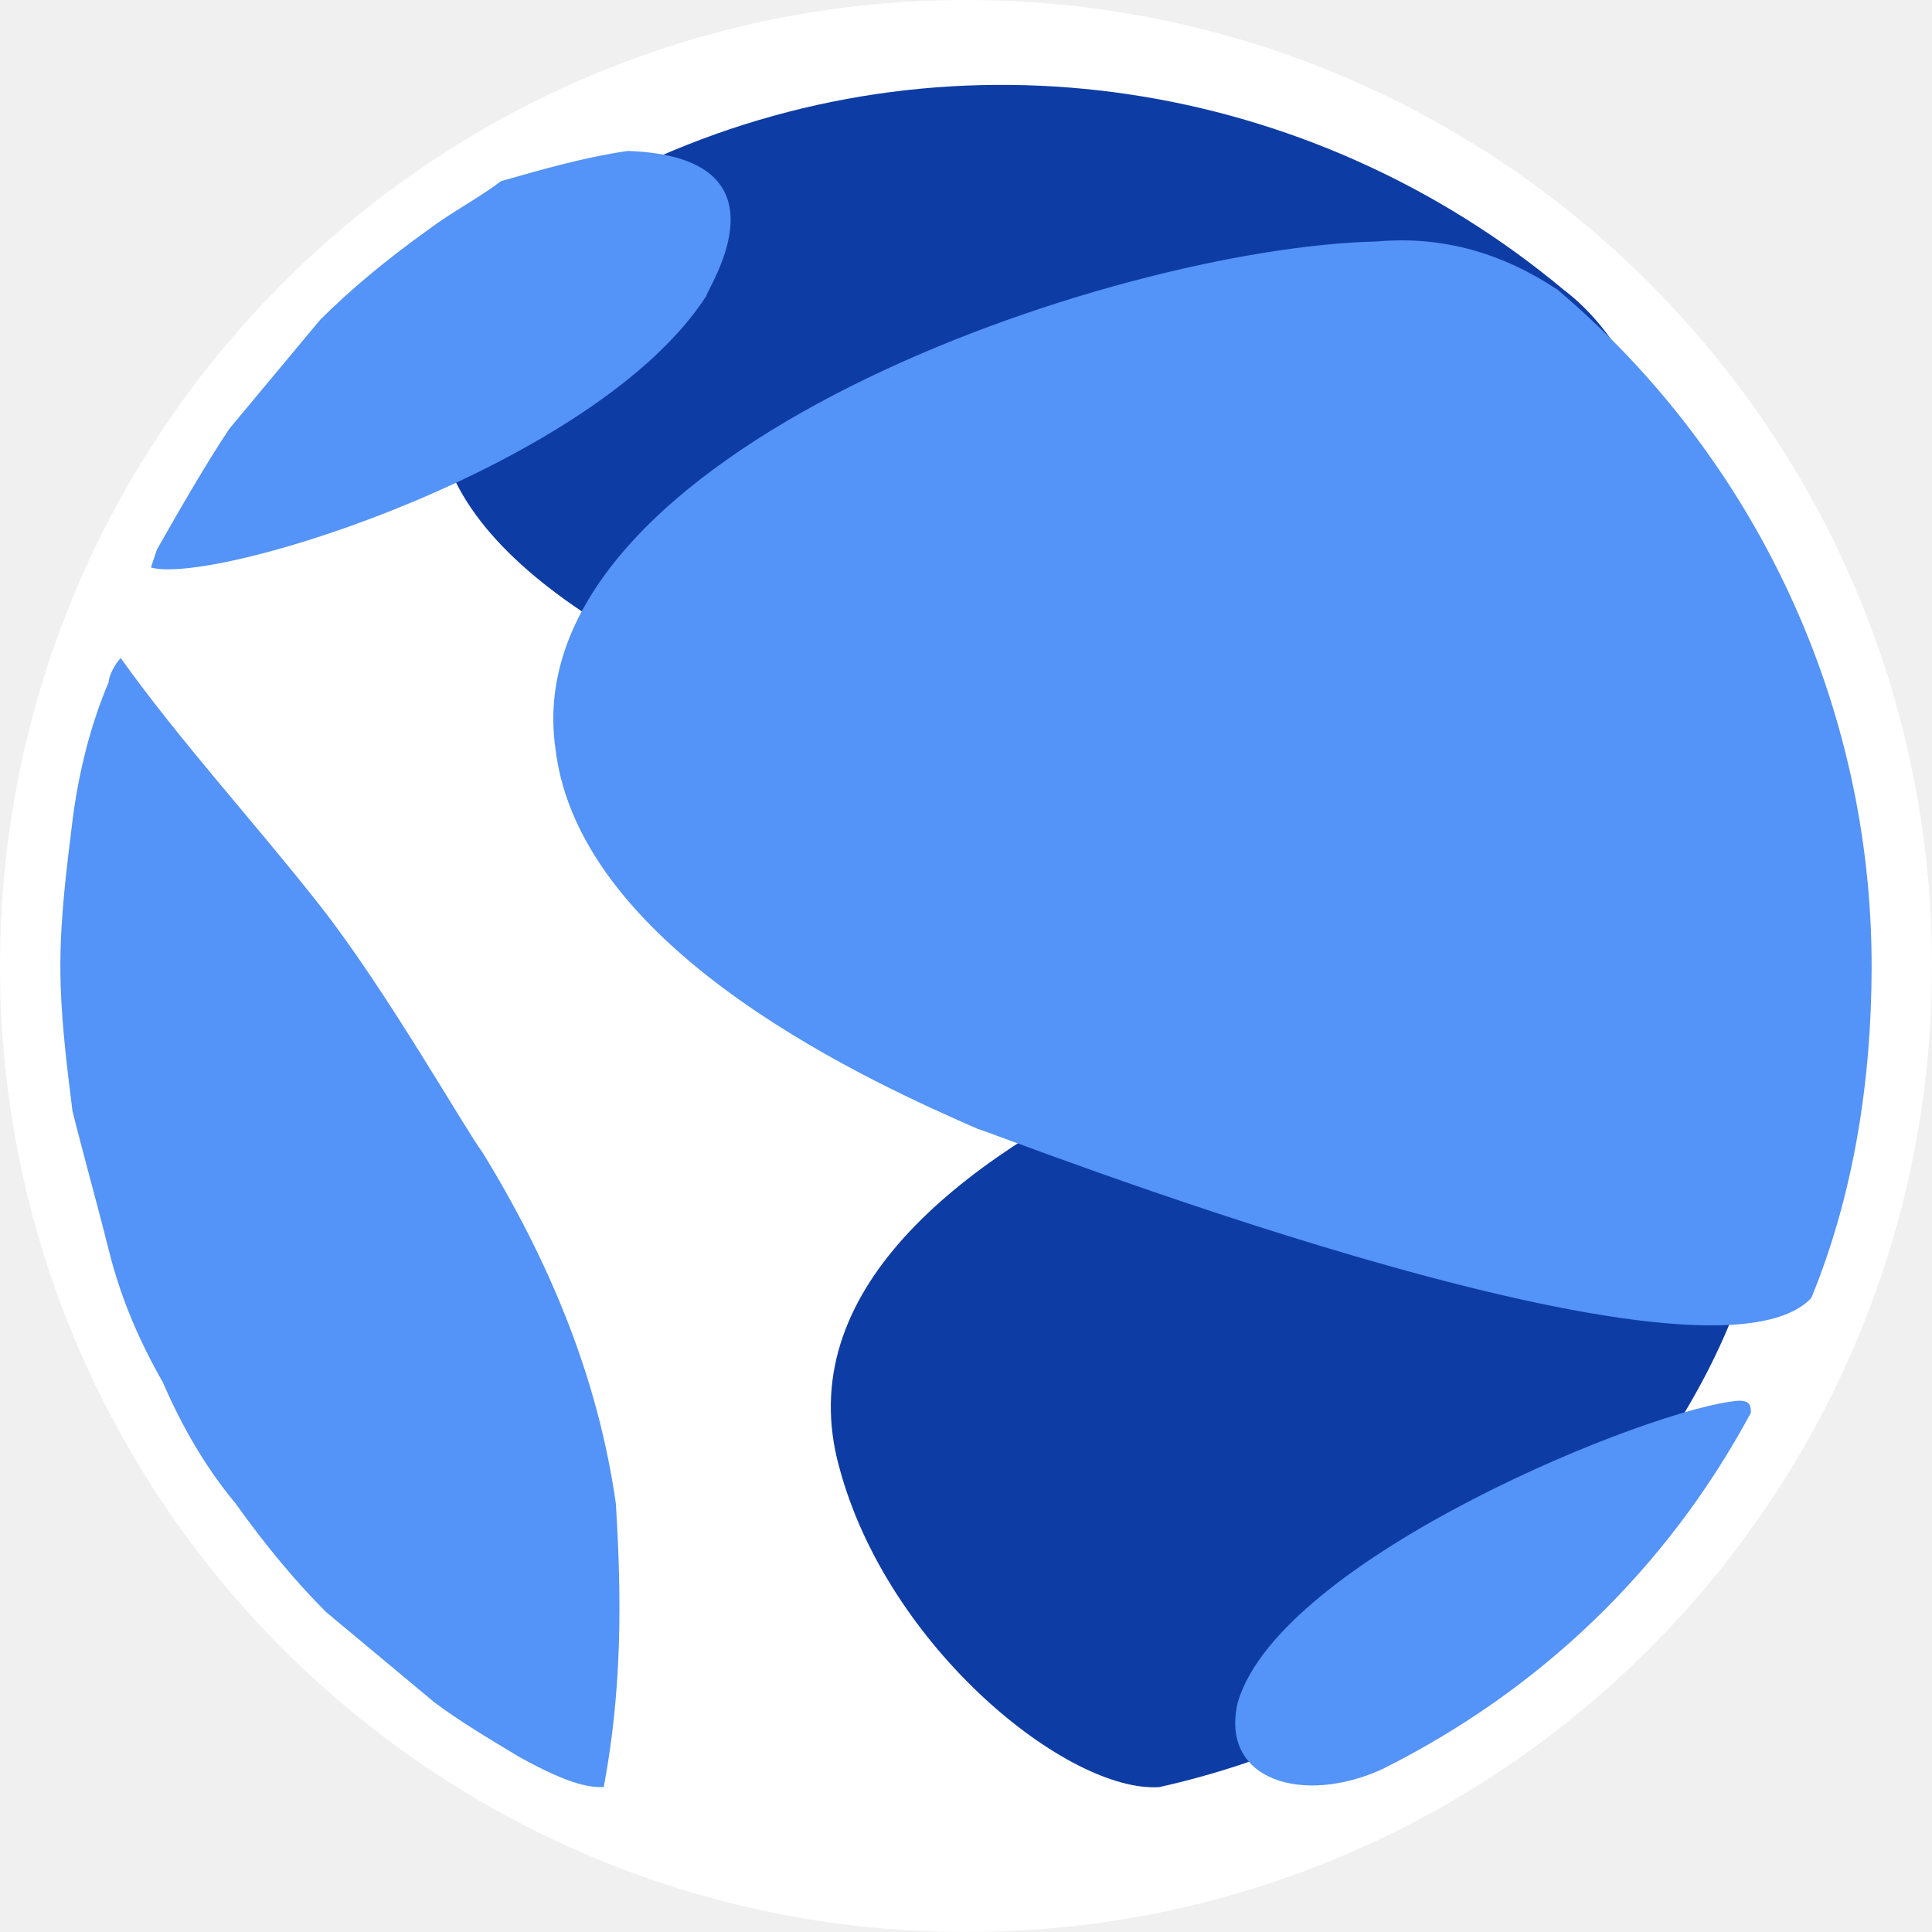
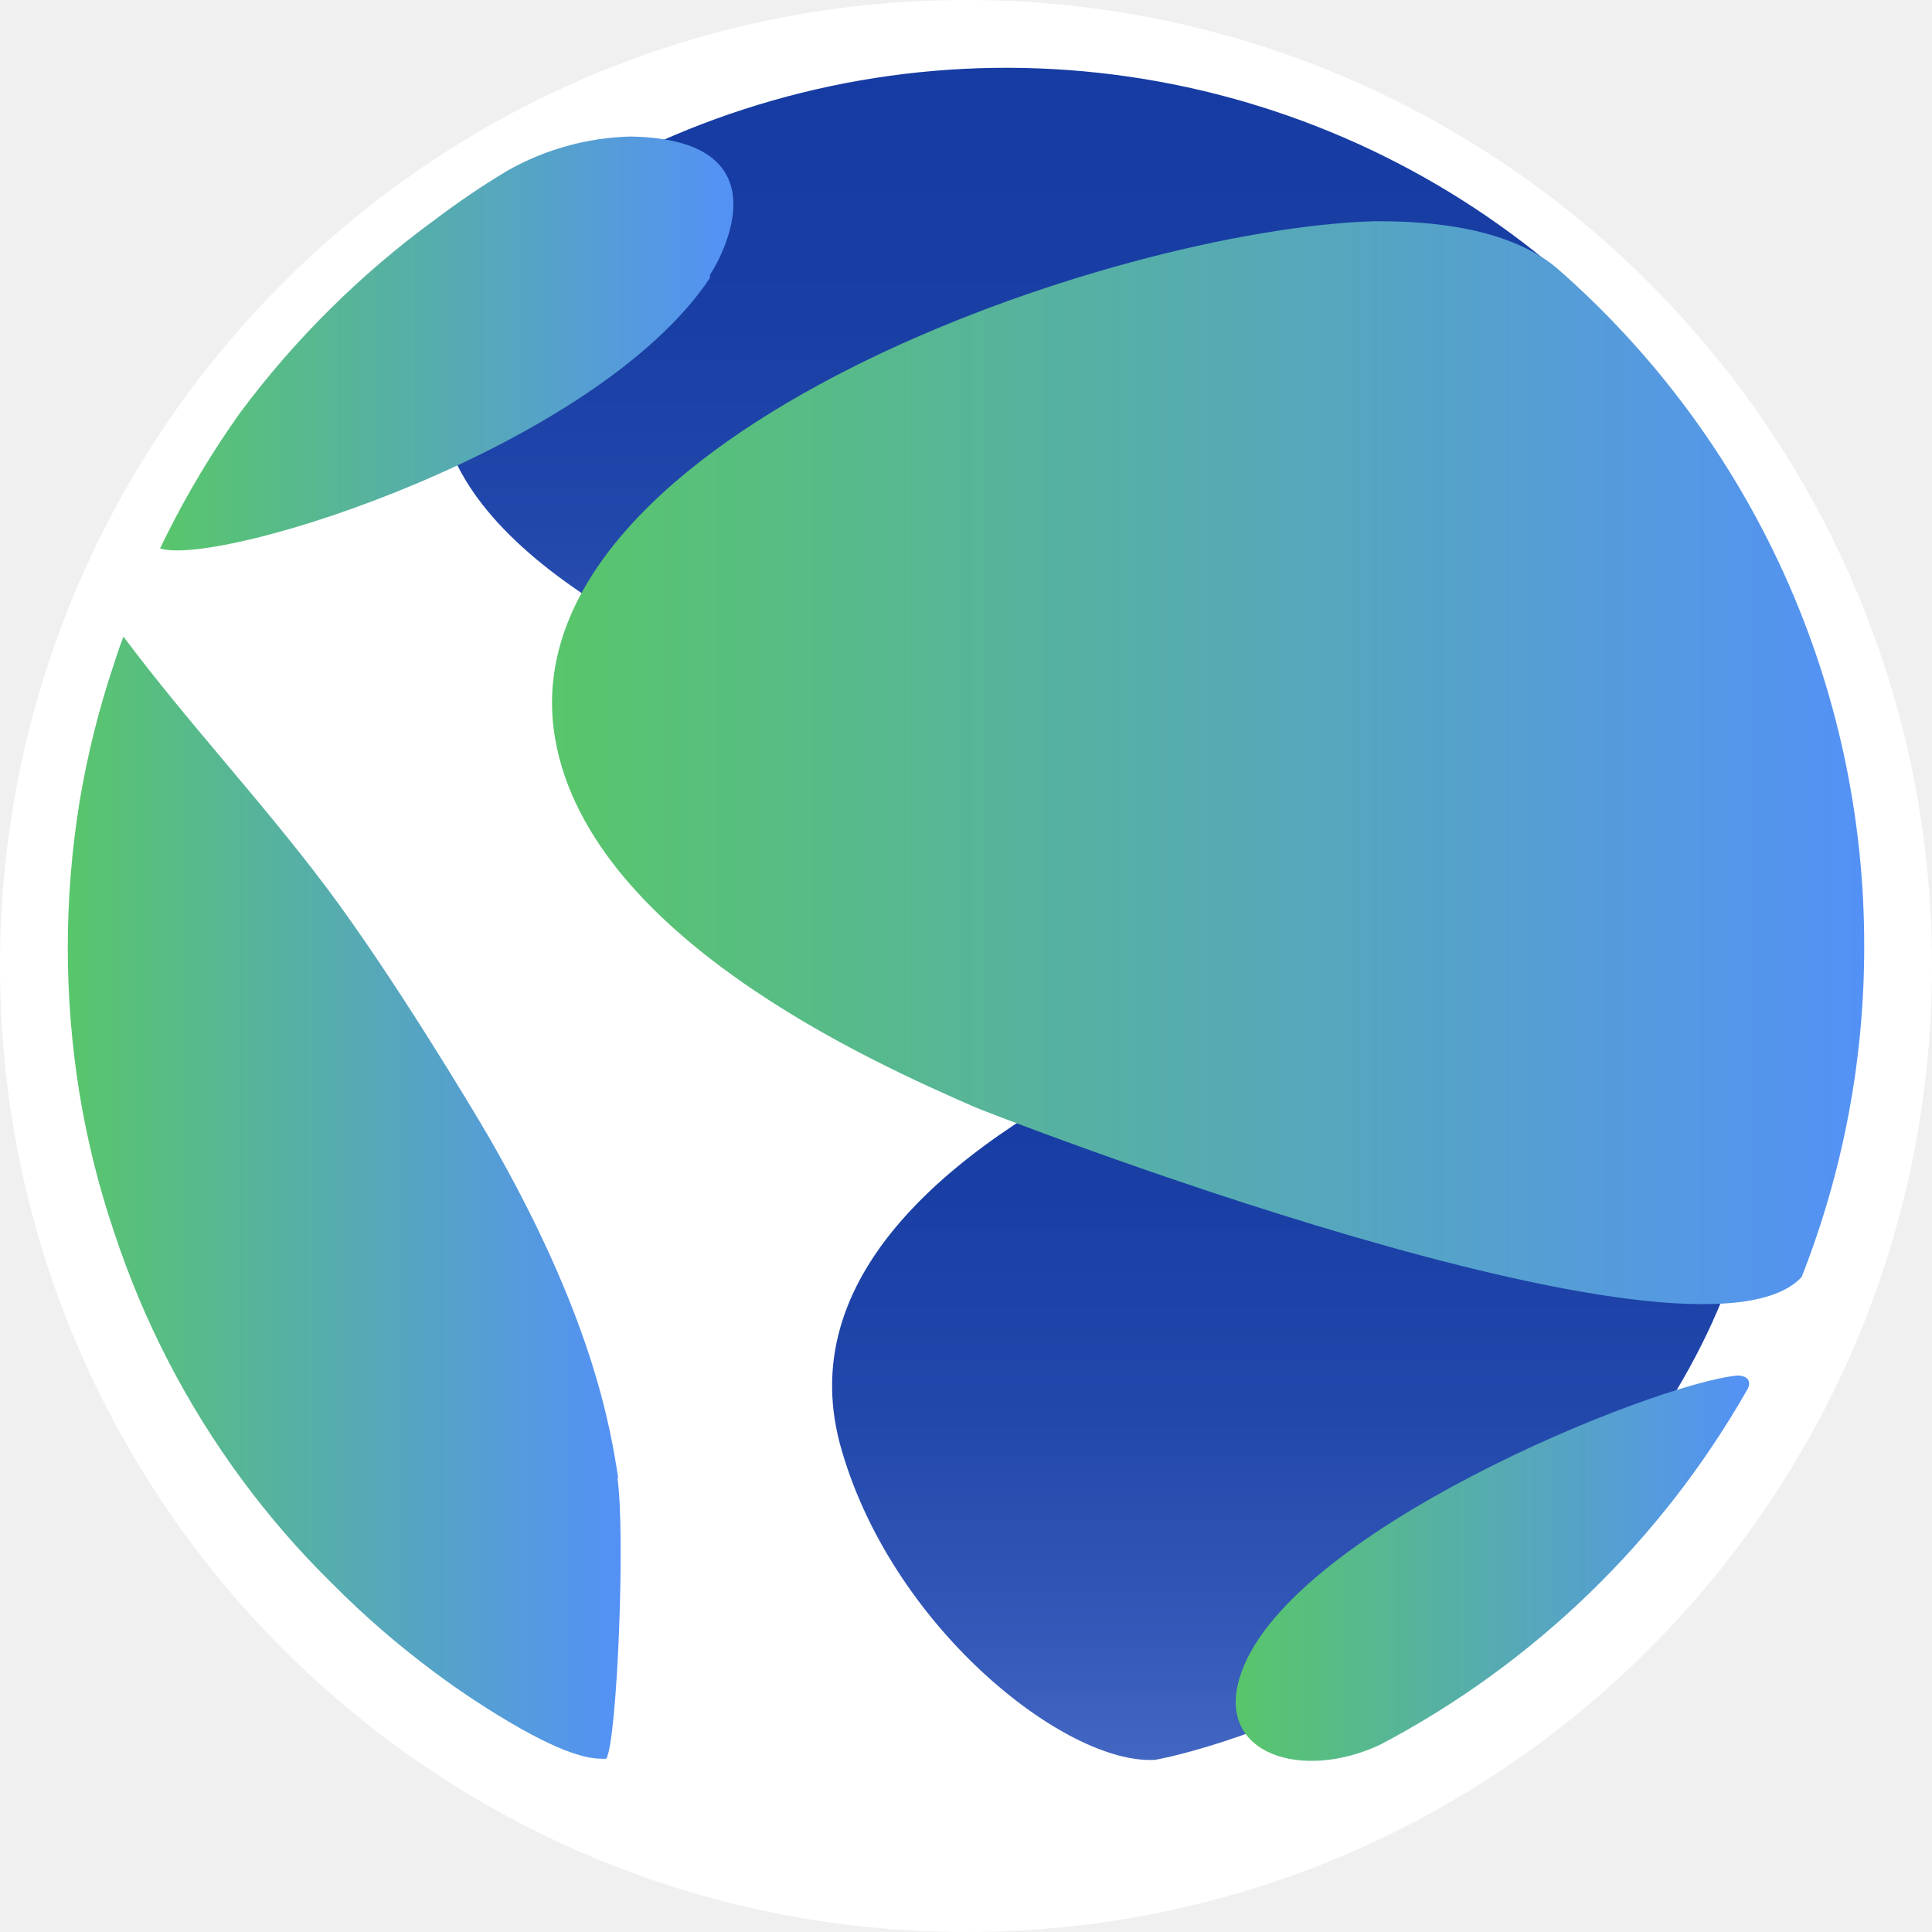
- <svg xmlns="http://www.w3.org/2000/svg" version="1.1" id="Layer_1" x="0px" y="0px" viewBox="0 0 32 32" style="enable-background:new 0 0 32 32;" xml:space="preserve">
-   <style type="text/css">
- 	.st0{fill:#FFFFFF;}
- 	.st1{fill:#0E3CA5;}
- 	.st2{fill:#5493F7;}
- </style>
-   <g id="Layer_1-2">
-     <circle class="st0" cx="16" cy="16" r="16" />
-     <g id="Symbol_terra">
-       <path class="st1" d="M13.9,24.3c0.8,3,3.8,5.4,5.3,5.3c3.6-0.8,6.7-3,8.7-6.2c2.4-4,1.6-7.8-1.7-7.9C25,15.6,12.3,18.5,13.9,24.3" />
-       <path class="st1" d="M25.9,4.8L25.9,4.8c-4.2-3.5-10-4.4-15-2.2c-0.3,0.1-0.6,0.3-0.9,0.4C9.8,3.2,9.6,3.3,9.4,3.4l0,0    C8.9,3.8,8.4,4.3,8,4.8c-4.1,5.4,9.6,9.3,16.9,9.3C28.2,16.6,29.2,7.3,25.9,4.8z" />
-       <path class="st2" d="M11.7,4.9C9.9,7.7,3.6,9.7,2.5,9.4l0,0l0.1-0.3c0.4-0.7,0.8-1.4,1.2-2c0.5-0.6,1-1.2,1.5-1.8    c0.5-0.5,1.1-1,1.8-1.5c0.4-0.3,0.8-0.5,1.2-0.8C9,2.8,9.7,2.6,10.4,2.5C13.2,2.6,11.7,4.8,11.7,4.9" />
-       <path class="st2" d="M10.2,24.9c0.1,1.6,0.1,3.1-0.2,4.7c-0.2,0-0.5,0-1.4-0.5c-0.5-0.3-1-0.6-1.4-0.9c-0.6-0.5-1.2-1-1.8-1.5    c-0.5-0.5-1-1.1-1.5-1.8c-0.5-0.6-0.9-1.3-1.2-2c-0.4-0.7-0.7-1.4-0.9-2.2c-0.2-0.8-0.4-1.5-0.6-2.3C1.1,17.6,1,16.8,1,16    c0-0.8,0.1-1.6,0.2-2.4c0.1-0.8,0.3-1.6,0.6-2.3c0-0.1,0.1-0.3,0.2-0.4l0,0C3,12.3,4.2,13.6,5.3,15s2.4,3.7,2.7,4.1    C9.1,20.9,9.9,22.8,10.2,24.9" />
-       <path class="st2" d="M31,16c0,1.9-0.3,3.8-1,5.5c-1.8,1.9-13.7-2.8-13.8-2.8c-1.6-0.7-6.6-2.9-7-6.3C8.5,7.5,18.4,4.1,22.8,4    c1.1-0.1,2.1,0.2,3,0.8C29.1,7.6,31,11.7,31,16" />
-       <path class="st2" d="M22.9,29.3c-1.3,0.6-2.7,0.2-2.4-1.1c0.7-2.4,6.9-4.9,8.3-5c0.2,0,0.2,0.1,0.2,0.2C27.6,26,25.5,28,22.9,29.3    " />
-     </g>
-   </g>
+ <svg xmlns="http://www.w3.org/2000/svg" width="57" height="57" viewBox="0 0 57 57" fill="none">
+   <circle cx="28.5" cy="28.5" r="28.5" fill="white" />
+   <path d="M24.778 42.59C26.236 47.974 31.447 52.083 34.077 51.92C34.169 51.92 44.059 50.064 49.474 41C53.685 33.944 52.257 27.133 46.527 26.98C44.488 27.133 22.056 32.333 24.778 42.59Z" fill="url(#paint0_linear_1_13)" />
+   <path d="M45.986 8.005C42.38 4.929 37.976 2.937 33.285 2.259C28.594 1.58 23.807 2.243 19.476 4.171C18.927 4.4 18.393 4.662 17.875 4.956C17.529 5.14 17.172 5.334 16.856 5.537H16.948C15.919 6.241 15.013 7.109 14.266 8.107C7.078 17.62 31.243 24.574 44.182 24.594C50.136 28.877 51.809 12.542 45.986 8.005Z" fill="url(#paint1_linear_1_13)" />
+   <path d="M20.945 8.199C17.621 13.205 6.548 16.733 4.722 16.182L4.947 15.723C5.566 14.492 6.278 13.309 7.078 12.185C8.701 10.004 10.643 8.079 12.839 6.476C13.517 5.963 14.221 5.487 14.949 5.048C16.066 4.41 17.324 4.059 18.61 4.028C23.545 4.12 20.965 8.107 20.945 8.107" fill="url(#paint2_linear_1_13)" />
+   <path d="M18.212 43.58C18.457 45.15 18.212 51.359 17.886 51.889C17.61 51.889 17.039 51.941 15.367 51.002C14.491 50.504 13.647 49.953 12.839 49.351C11.753 48.546 10.73 47.66 9.78 46.7C8.817 45.752 7.93 44.729 7.129 43.641C5.496 41.426 4.226 38.965 3.366 36.35C2.916 35.021 2.575 33.657 2.347 32.272C1.884 29.419 1.884 26.509 2.347 23.656C2.577 22.272 2.918 20.908 3.366 19.578C3.448 19.313 3.54 19.047 3.642 18.782C5.548 21.331 7.72 23.636 9.647 26.205C11.574 28.775 13.899 32.649 14.399 33.506C17.457 38.797 18.008 42.071 18.243 43.641" fill="url(#paint3_linear_1_13)" />
+   <path d="M55 27.918C55.004 31.258 54.377 34.568 53.154 37.676C50.034 41.031 28.979 32.761 28.775 32.67C25.89 31.405 17.131 27.572 16.336 21.515C15.235 12.818 32.803 6.761 40.542 6.527C41.47 6.527 44.294 6.527 45.935 7.913C48.788 10.406 51.073 13.482 52.637 16.933C54.2 20.384 55.006 24.13 55 27.918" fill="url(#paint4_linear_1_13)" />
+   <path d="M40.725 51.471C38.431 52.552 35.902 51.767 36.565 49.524C37.819 45.231 48.801 40.816 51.258 40.582C51.554 40.582 51.686 40.755 51.554 40.99C49.019 45.446 45.261 49.083 40.725 51.471Z" fill="url(#paint5_linear_1_13)" />
+   <defs>
+     <linearGradient id="paint0_linear_1_13" x1="38.227" y1="51.92" x2="38.227" y2="26.98" gradientUnits="userSpaceOnUse">
+       <stop stop-color="#4366C2" />
+       <stop offset="0.15" stop-color="#3458B8" />
+       <stop offset="0.4" stop-color="#2348AC" />
+       <stop offset="0.67" stop-color="#193FA5" />
+       <stop offset="1" stop-color="#163CA3" />
+     </linearGradient>
+     <linearGradient id="paint1_linear_1_13" x1="31.273" y1="25.298" x2="31.273" y2="1.989" gradientUnits="userSpaceOnUse">
+       <stop stop-color="#4366C2" />
+       <stop offset="0.15" stop-color="#3458B8" />
+       <stop offset="0.4" stop-color="#2348AC" />
+       <stop offset="0.67" stop-color="#193FA5" />
+       <stop offset="1" stop-color="#163CA3" />
+     </linearGradient>
+     <linearGradient id="paint2_linear_1_13" x1="4.712" y1="10.167" x2="21.638" y2="10.167" gradientUnits="userSpaceOnUse">
+       <stop stop-color="#58C66B" />
+       <stop offset="1" stop-color="#5491F6" />
+     </linearGradient>
+     <linearGradient id="paint3_linear_1_13" x1="1.98" y1="35.31" x2="18.314" y2="35.31" gradientUnits="userSpaceOnUse">
+       <stop stop-color="#58C66B" />
+       <stop offset="1" stop-color="#5491F6" />
+     </linearGradient>
+     <linearGradient id="paint4_linear_1_13" x1="16.285" y1="22.504" x2="55" y2="22.504" gradientUnits="userSpaceOnUse">
+       <stop stop-color="#58C66B" />
+       <stop offset="1" stop-color="#5491F6" />
+     </linearGradient>
+     <linearGradient id="paint5_linear_1_13" x1="36.473" y1="46.261" x2="51.625" y2="46.261" gradientUnits="userSpaceOnUse">
+       <stop stop-color="#58C66B" />
+       <stop offset="1" stop-color="#5491F6" />
+     </linearGradient>
+   </defs>
</svg>
